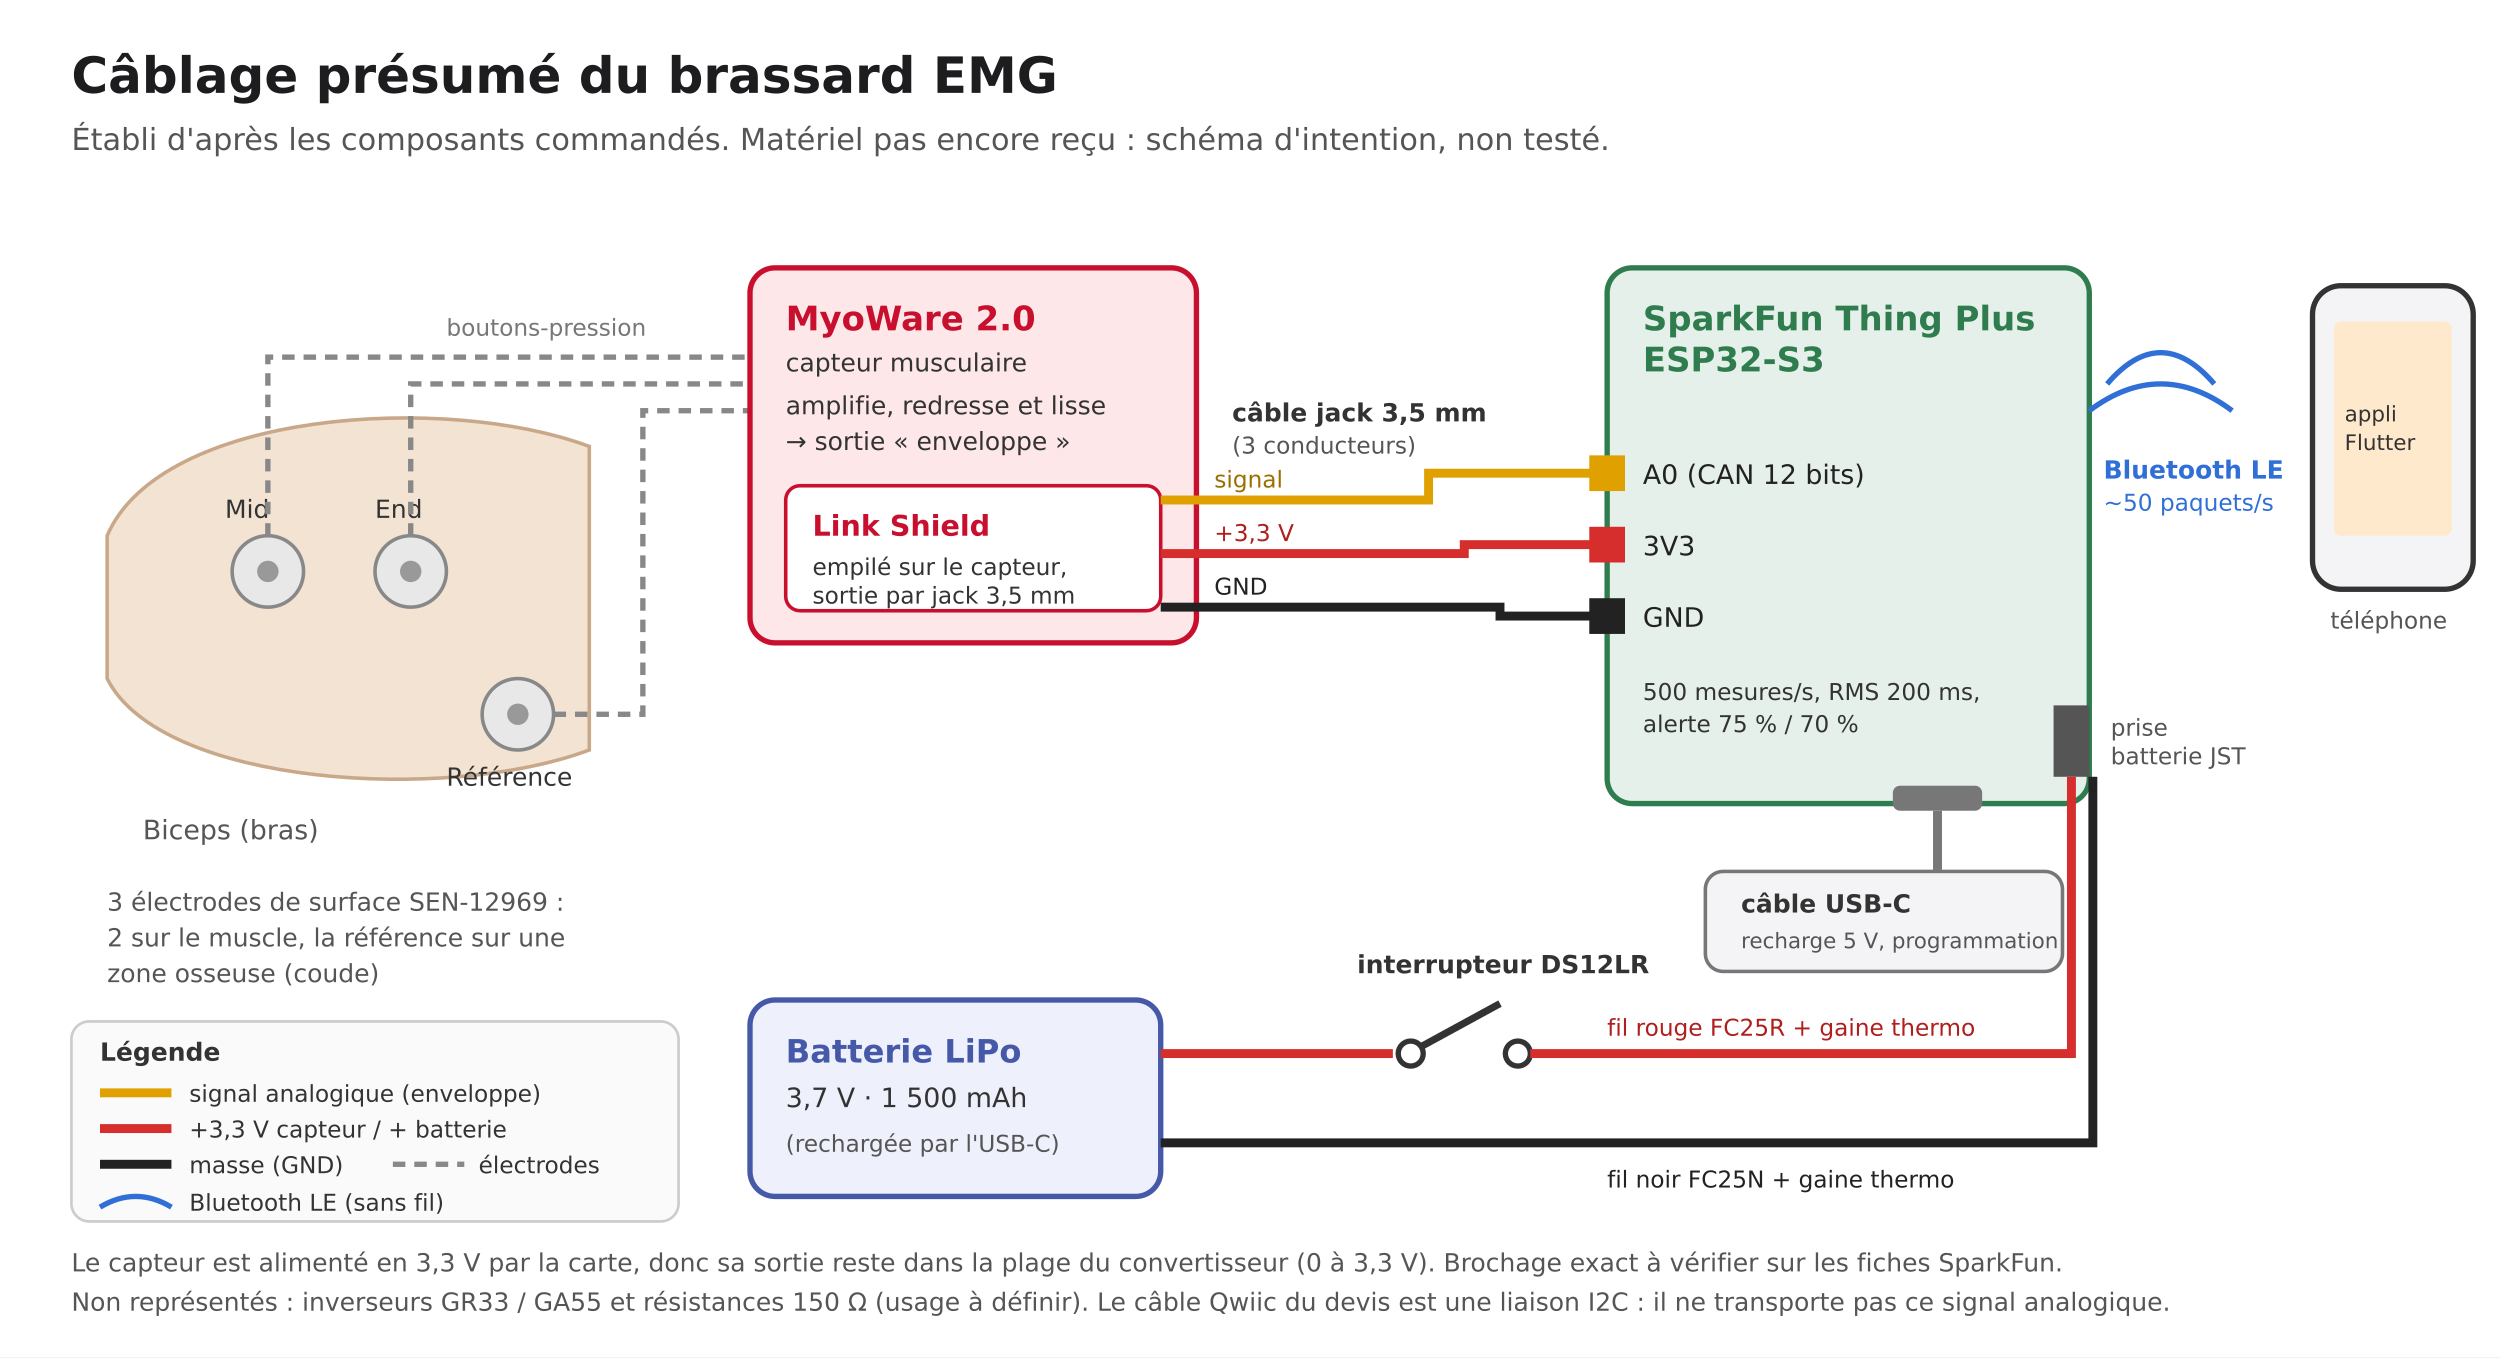
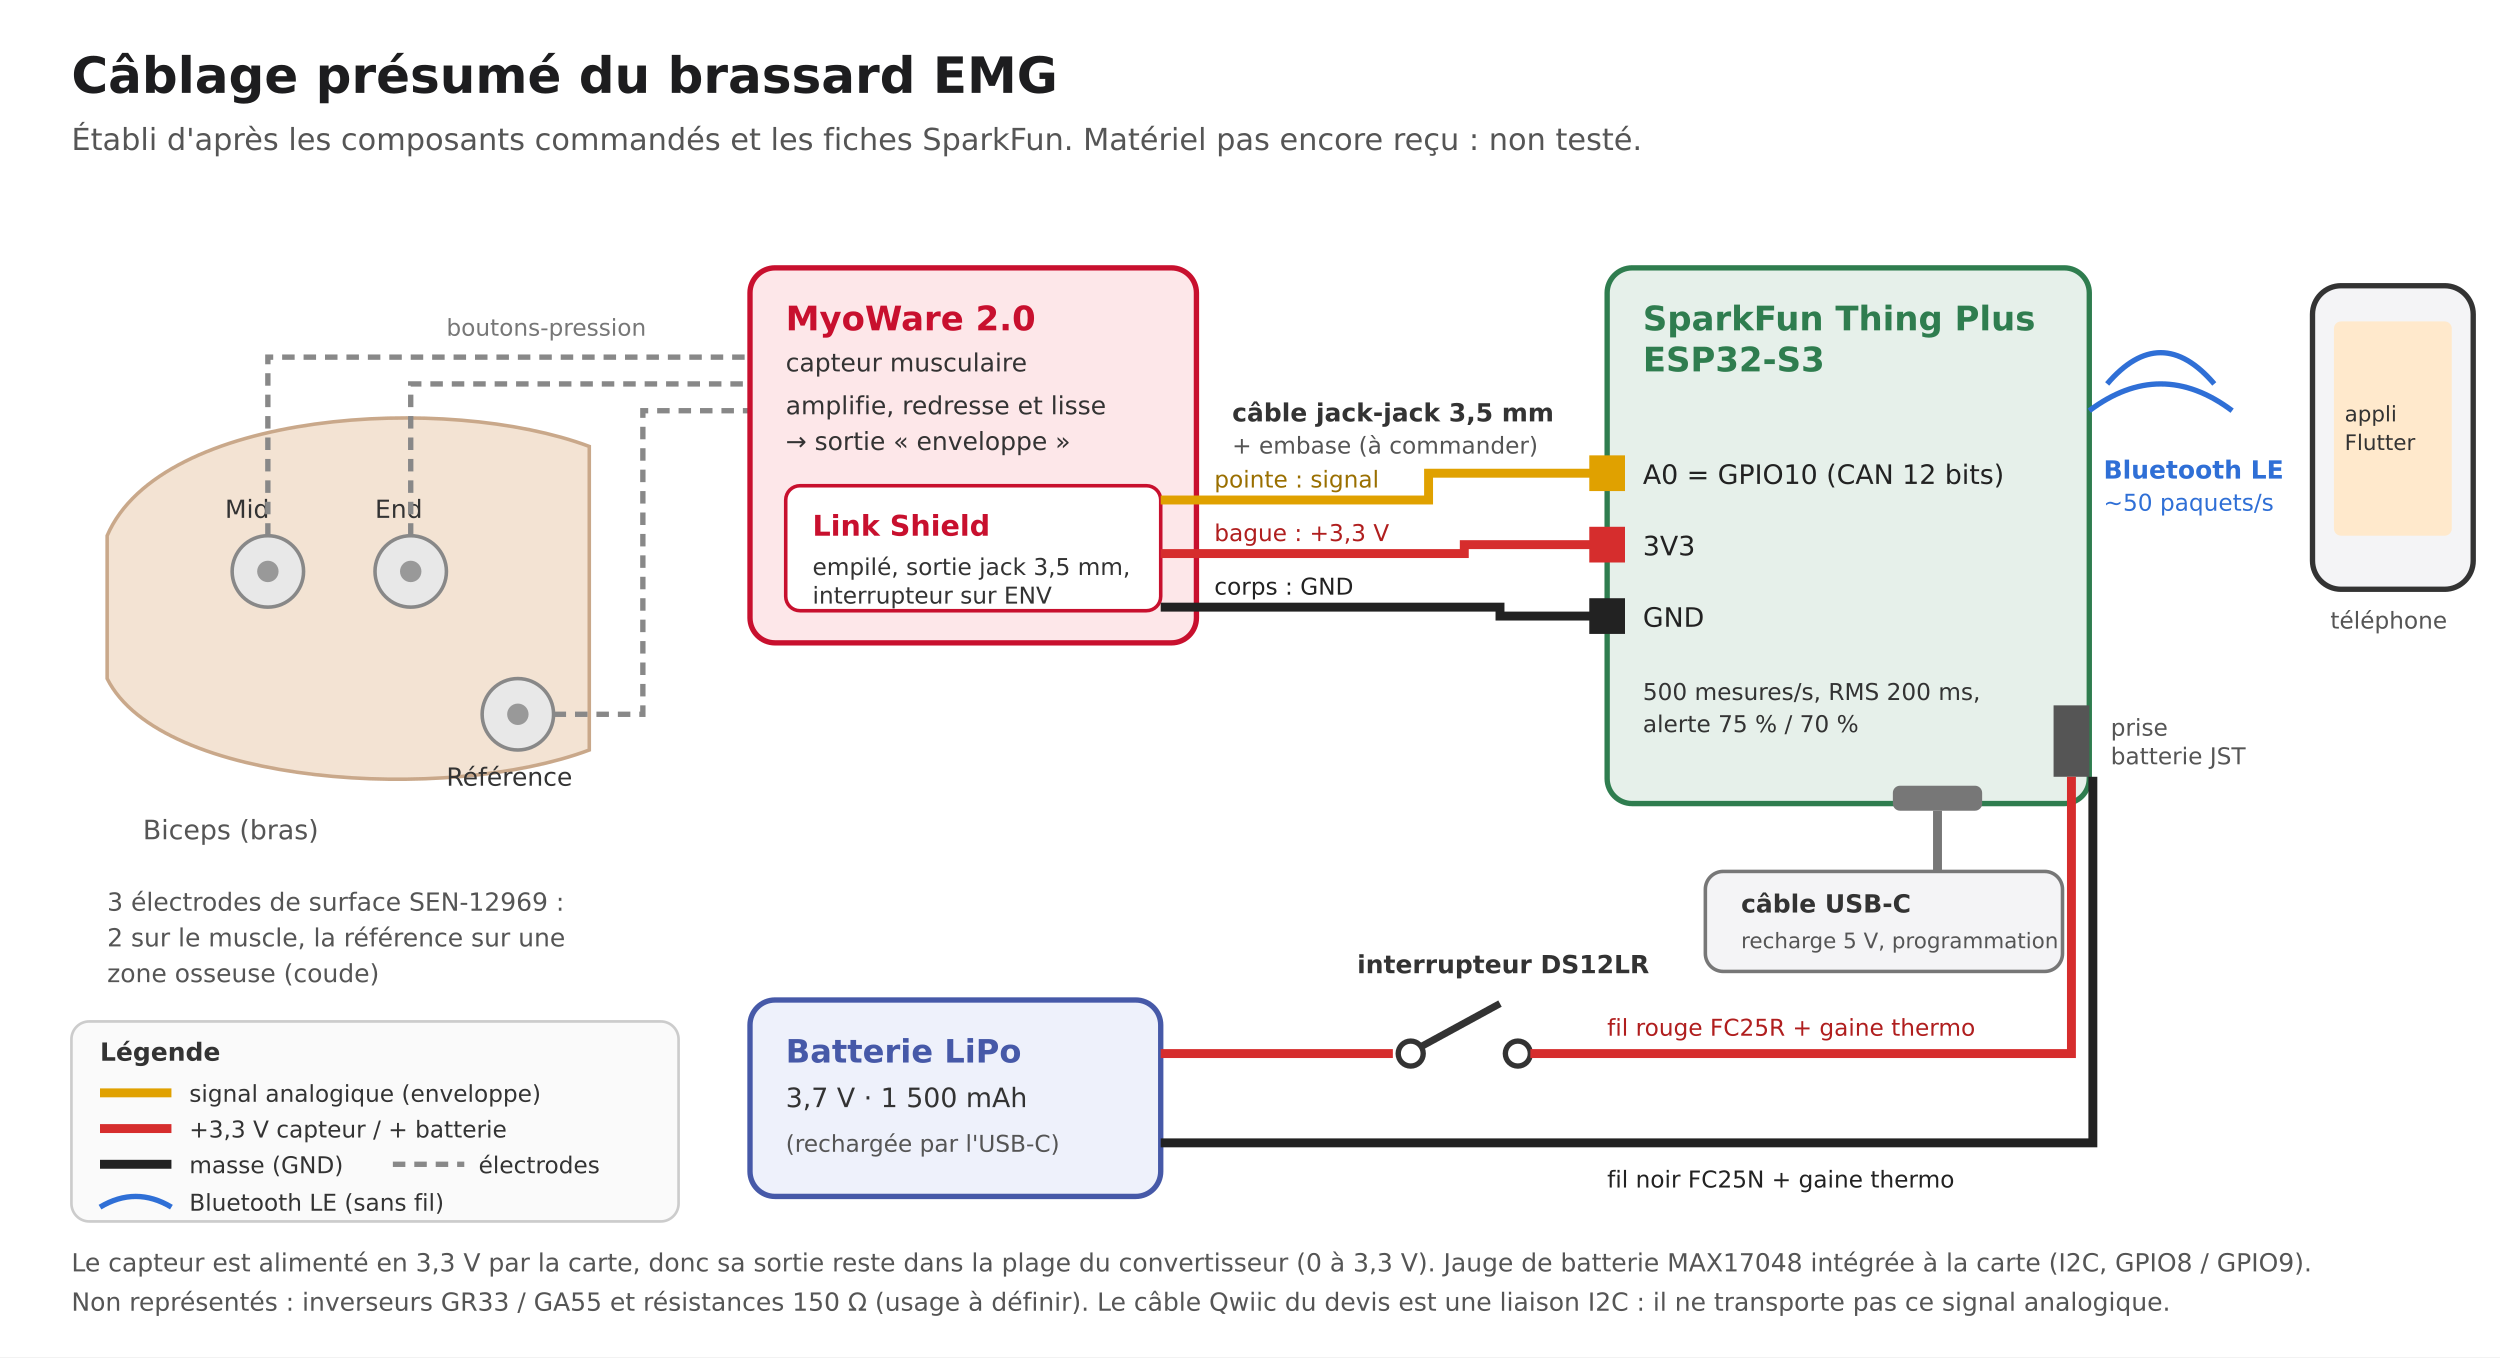
<svg xmlns="http://www.w3.org/2000/svg" viewBox="0 0 1400 760" width="1400" height="760" font-family="DejaVu Sans, Arial, sans-serif">
  <rect width="1400" height="760" fill="#ffffff" />
  <text x="40" y="52" font-size="28" font-weight="bold" fill="#1d1d1f">Câblage présumé du brassard EMG</text>
-   <text x="40" y="84" font-size="17" fill="#555">Établi d'après les composants commandés. Matériel pas encore reçu : schéma d'intention, non testé.</text>
+   <text x="40" y="84" font-size="17" fill="#555">Établi d'après les composants commandés et les fiches SparkFun. Matériel pas encore reçu : non testé.</text>
  <g>
    <path d="M60 300 C 90 230, 250 220, 330 250 L 330 420 C 250 450, 90 440, 60 380 Z" fill="#f3e3d3" stroke="#c9a88a" stroke-width="2" />
    <text x="80" y="470" font-size="15" fill="#555">Biceps (bras)</text>
    <circle cx="150" cy="320" r="20" fill="#e8e8e8" stroke="#888" stroke-width="2" />
    <circle cx="150" cy="320" r="6" fill="#999" />
    <circle cx="230" cy="320" r="20" fill="#e8e8e8" stroke="#888" stroke-width="2" />
    <circle cx="230" cy="320" r="6" fill="#999" />
    <circle cx="290" cy="400" r="20" fill="#e8e8e8" stroke="#888" stroke-width="2" />
    <circle cx="290" cy="400" r="6" fill="#999" />
    <text x="126" y="290" font-size="14" fill="#333">Mid</text>
    <text x="210" y="290" font-size="14" fill="#333">End</text>
    <text x="250" y="440" font-size="14" fill="#333">Référence</text>
    <text x="60" y="510" font-size="14" fill="#555">3 électrodes de surface SEN-12969 :</text>
    <text x="60" y="530" font-size="14" fill="#555">2 sur le muscle, la référence sur une</text>
    <text x="60" y="550" font-size="14" fill="#555">zone osseuse (coude)</text>
  </g>
  <path d="M150 300 L 150 200 L 420 200" fill="none" stroke="#888" stroke-width="3" stroke-dasharray="7 5" />
  <path d="M230 300 L 230 215 L 420 215" fill="none" stroke="#888" stroke-width="3" stroke-dasharray="7 5" />
  <path d="M310 400 L 360 400 L 360 230 L 420 230" fill="none" stroke="#888" stroke-width="3" stroke-dasharray="7 5" />
  <text x="250" y="188" font-size="13" fill="#777">boutons-pression</text>
  <rect x="420" y="150" width="250" height="210" rx="14" fill="#fde7e9" stroke="#c8102e" stroke-width="3" />
  <text x="440" y="185" font-size="19" font-weight="bold" fill="#c8102e">MyoWare 2.0</text>
  <text x="440" y="208" font-size="14" fill="#333">capteur musculaire</text>
  <text x="440" y="232" font-size="14" fill="#333">amplifie, redresse et lisse</text>
  <text x="440" y="252" font-size="14" fill="#333">→ sortie « enveloppe »</text>
  <rect x="440" y="272" width="210" height="70" rx="8" fill="#ffffff" stroke="#c8102e" stroke-width="2" />
  <text x="455" y="300" font-size="16" font-weight="bold" fill="#c8102e">Link Shield</text>
-   <text x="455" y="322" font-size="13" fill="#333">empilé sur le capteur,</text>
-   <text x="455" y="338" font-size="13" fill="#333">sortie par jack 3,5 mm</text>
+   <text x="455" y="322" font-size="13" fill="#333">empilé, sortie jack 3,5 mm,</text>
+   <text x="455" y="338" font-size="13" fill="#333">interrupteur sur ENV</text>
  <path d="M650 280 L 800 280 L 800 265 L 900 265" fill="none" stroke="#e0a100" stroke-width="5" />
  <path d="M650 310 L 820 310 L 820 305 L 900 305" fill="none" stroke="#d62d2d" stroke-width="5" />
  <path d="M650 340 L 840 340 L 840 345 L 900 345" fill="none" stroke="#222" stroke-width="5" />
-   <text x="690" y="236" font-size="14" font-weight="bold" fill="#333">câble jack 3,5 mm</text>
-   <text x="690" y="254" font-size="13" fill="#555">(3 conducteurs)</text>
-   <text x="680" y="273" font-size="13" fill="#9a6f00">signal</text>
-   <text x="680" y="303" font-size="13" fill="#b01e1e">+3,3 V</text>
-   <text x="680" y="333" font-size="13" fill="#222">GND</text>
+   <text x="690" y="236" font-size="14" font-weight="bold" fill="#333">câble jack-jack 3,5 mm</text>
+   <text x="690" y="254" font-size="13" fill="#555">+ embase (à commander)</text>
+   <text x="680" y="273" font-size="13" fill="#9a6f00">pointe : signal</text>
+   <text x="680" y="303" font-size="13" fill="#b01e1e">bague : +3,3 V</text>
+   <text x="680" y="333" font-size="13" fill="#222">corps : GND</text>
  <rect x="900" y="150" width="270" height="300" rx="14" fill="#e6f0ea" stroke="#2f7d4f" stroke-width="3" />
  <text x="920" y="185" font-size="19" font-weight="bold" fill="#2f7d4f">SparkFun Thing Plus</text>
  <text x="920" y="208" font-size="19" font-weight="bold" fill="#2f7d4f">ESP32-S3</text>
  <rect x="890" y="255" width="20" height="20" fill="#e0a100" />
-   <text x="920" y="271" font-size="15" fill="#222">A0 (CAN 12 bits)</text>
+   <text x="920" y="271" font-size="15" fill="#222">A0 = GPIO10 (CAN 12 bits)</text>
  <rect x="890" y="295" width="20" height="20" fill="#d62d2d" />
  <text x="920" y="311" font-size="15" fill="#222">3V3</text>
  <rect x="890" y="335" width="20" height="20" fill="#222" />
  <text x="920" y="351" font-size="15" fill="#222">GND</text>
  <text x="1010" y="271" font-size="13" fill="#555" />
  <text x="920" y="392" font-size="13" fill="#333">500 mesures/s, RMS 200 ms,</text>
  <text x="920" y="410" font-size="13" fill="#333">alerte 75 % / 70 %</text>
  <rect x="1150" y="395" width="20" height="40" fill="#555" />
  <text x="1182" y="412" font-size="13" fill="#555">prise</text>
  <text x="1182" y="428" font-size="13" fill="#555">batterie JST</text>
  <rect x="1060" y="440" width="50" height="14" rx="4" fill="#777" />
  <line x1="1085" y1="454" x2="1085" y2="488" stroke="#777" stroke-width="5" />
  <rect x="955" y="488" width="200" height="56" rx="10" fill="#f4f4f6" stroke="#777" stroke-width="2" />
  <text x="975" y="511" font-size="14" font-weight="bold" fill="#333">câble USB-C</text>
  <text x="975" y="531" font-size="12" fill="#555">recharge 5 V, programmation</text>
  <path d="M1170 230 Q 1210 200 1250 230" fill="none" stroke="#2f6fd6" stroke-width="3" />
  <path d="M1180 215 Q 1210 180 1240 215" fill="none" stroke="#2f6fd6" stroke-width="3" />
  <text x="1178" y="268" font-size="14" font-weight="bold" fill="#2f6fd6">Bluetooth LE</text>
  <text x="1178" y="286" font-size="13" fill="#2f6fd6">~50 paquets/s</text>
  <rect x="1295" y="160" width="90" height="170" rx="16" fill="#f4f4f6" stroke="#333" stroke-width="3" />
  <rect x="1307" y="180" width="66" height="120" rx="4" fill="#ffe9cc" />
  <text x="1313" y="236" font-size="12" fill="#333">appli</text>
  <text x="1313" y="252" font-size="12" fill="#333">Flutter</text>
  <text x="1305" y="352" font-size="13" fill="#555">téléphone</text>
  <rect x="420" y="560" width="230" height="110" rx="14" fill="#eef1fb" stroke="#4659a8" stroke-width="3" />
  <text x="440" y="595" font-size="18" font-weight="bold" fill="#4659a8">Batterie LiPo</text>
  <text x="440" y="620" font-size="15" fill="#333">3,7 V · 1 500 mAh</text>
  <text x="440" y="645" font-size="13" fill="#555">(rechargée par l'USB-C)</text>
  <path d="M650 590 L 780 590" stroke="#d62d2d" stroke-width="5" fill="none" />
  <circle cx="790" cy="590" r="7" fill="#fff" stroke="#333" stroke-width="3" />
  <line x1="796" y1="586" x2="840" y2="562" stroke="#333" stroke-width="4" />
  <circle cx="850" cy="590" r="7" fill="#fff" stroke="#333" stroke-width="3" />
  <text x="760" y="545" font-size="14" font-weight="bold" fill="#333">interrupteur DS12LR</text>
  <path d="M857 590 L 1160 590 L 1160 435" stroke="#d62d2d" stroke-width="5" fill="none" />
  <path d="M650 640 L 1172 640 L 1172 435" stroke="#222" stroke-width="5" fill="none" />
  <text x="900" y="580" font-size="13" fill="#b01e1e">fil rouge FC25R + gaine thermo</text>
  <text x="900" y="665" font-size="13" fill="#222">fil noir FC25N + gaine thermo</text>
  <rect x="40" y="572" width="340" height="112" rx="10" fill="#fafafa" stroke="#ccc" stroke-width="1.5" />
  <text x="56" y="594" font-size="14" font-weight="bold" fill="#333">Légende</text>
  <line x1="56" y1="612" x2="96" y2="612" stroke="#e0a100" stroke-width="5" />
  <text x="106" y="617" font-size="13" fill="#333">signal analogique (enveloppe)</text>
  <line x1="56" y1="632" x2="96" y2="632" stroke="#d62d2d" stroke-width="5" />
  <text x="106" y="637" font-size="13" fill="#333">+3,3 V capteur / + batterie</text>
  <line x1="56" y1="652" x2="96" y2="652" stroke="#222" stroke-width="5" />
  <text x="106" y="657" font-size="13" fill="#333">masse (GND)</text>
  <line x1="220" y1="652" x2="260" y2="652" stroke="#888" stroke-width="3" stroke-dasharray="7 5" />
  <text x="268" y="657" font-size="13" fill="#333">électrodes</text>
  <path d="M56 676 Q 76 664 96 676" fill="none" stroke="#2f6fd6" stroke-width="3" />
  <text x="106" y="678" font-size="13" fill="#333">Bluetooth LE (sans fil)</text>
-   <text x="40" y="712" font-size="14" fill="#555">Le capteur est alimenté en 3,3 V par la carte, donc sa sortie reste dans la plage du convertisseur (0 à 3,3 V). Brochage exact à vérifier sur les fiches SparkFun.</text>
+   <text x="40" y="712" font-size="14" fill="#555">Le capteur est alimenté en 3,3 V par la carte, donc sa sortie reste dans la plage du convertisseur (0 à 3,3 V). Jauge de batterie MAX17048 intégrée à la carte (I2C, GPIO8 / GPIO9).</text>
  <text x="40" y="734" font-size="14" fill="#555">Non représentés : inverseurs GR33 / GA55 et résistances 150 Ω (usage à définir). Le câble Qwiic du devis est une liaison I2C : il ne transporte pas ce signal analogique.</text>
</svg>
